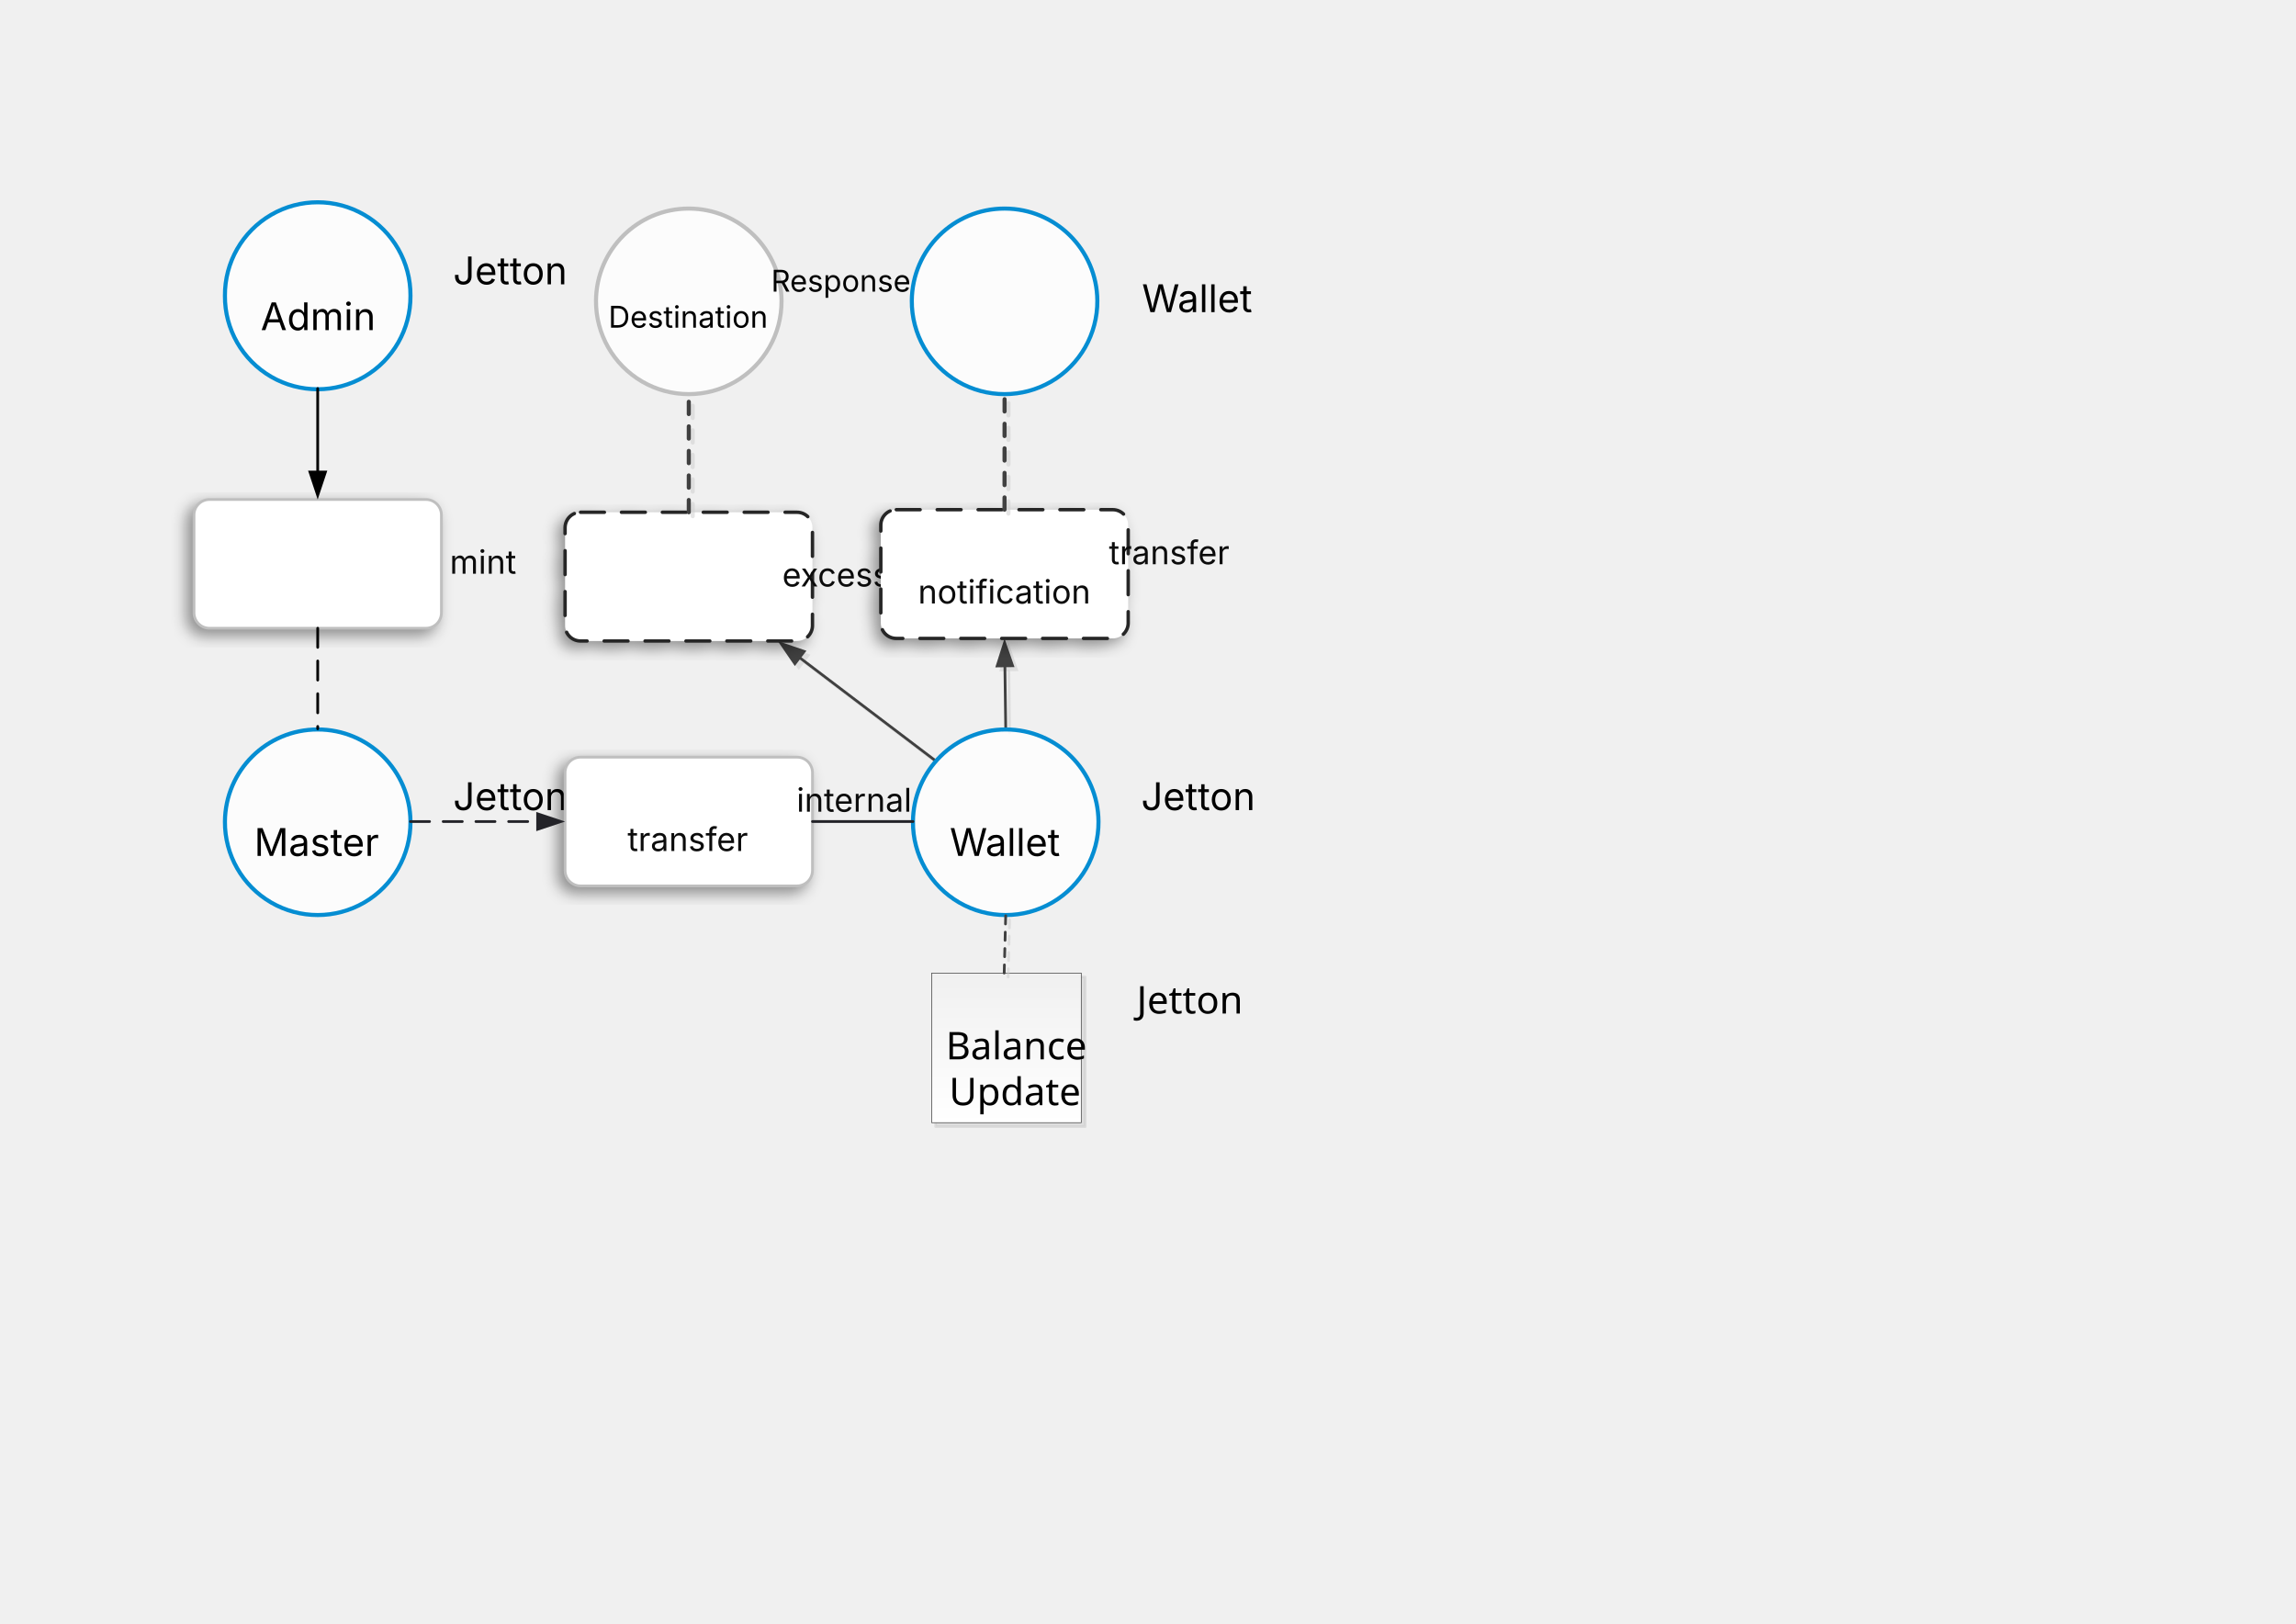
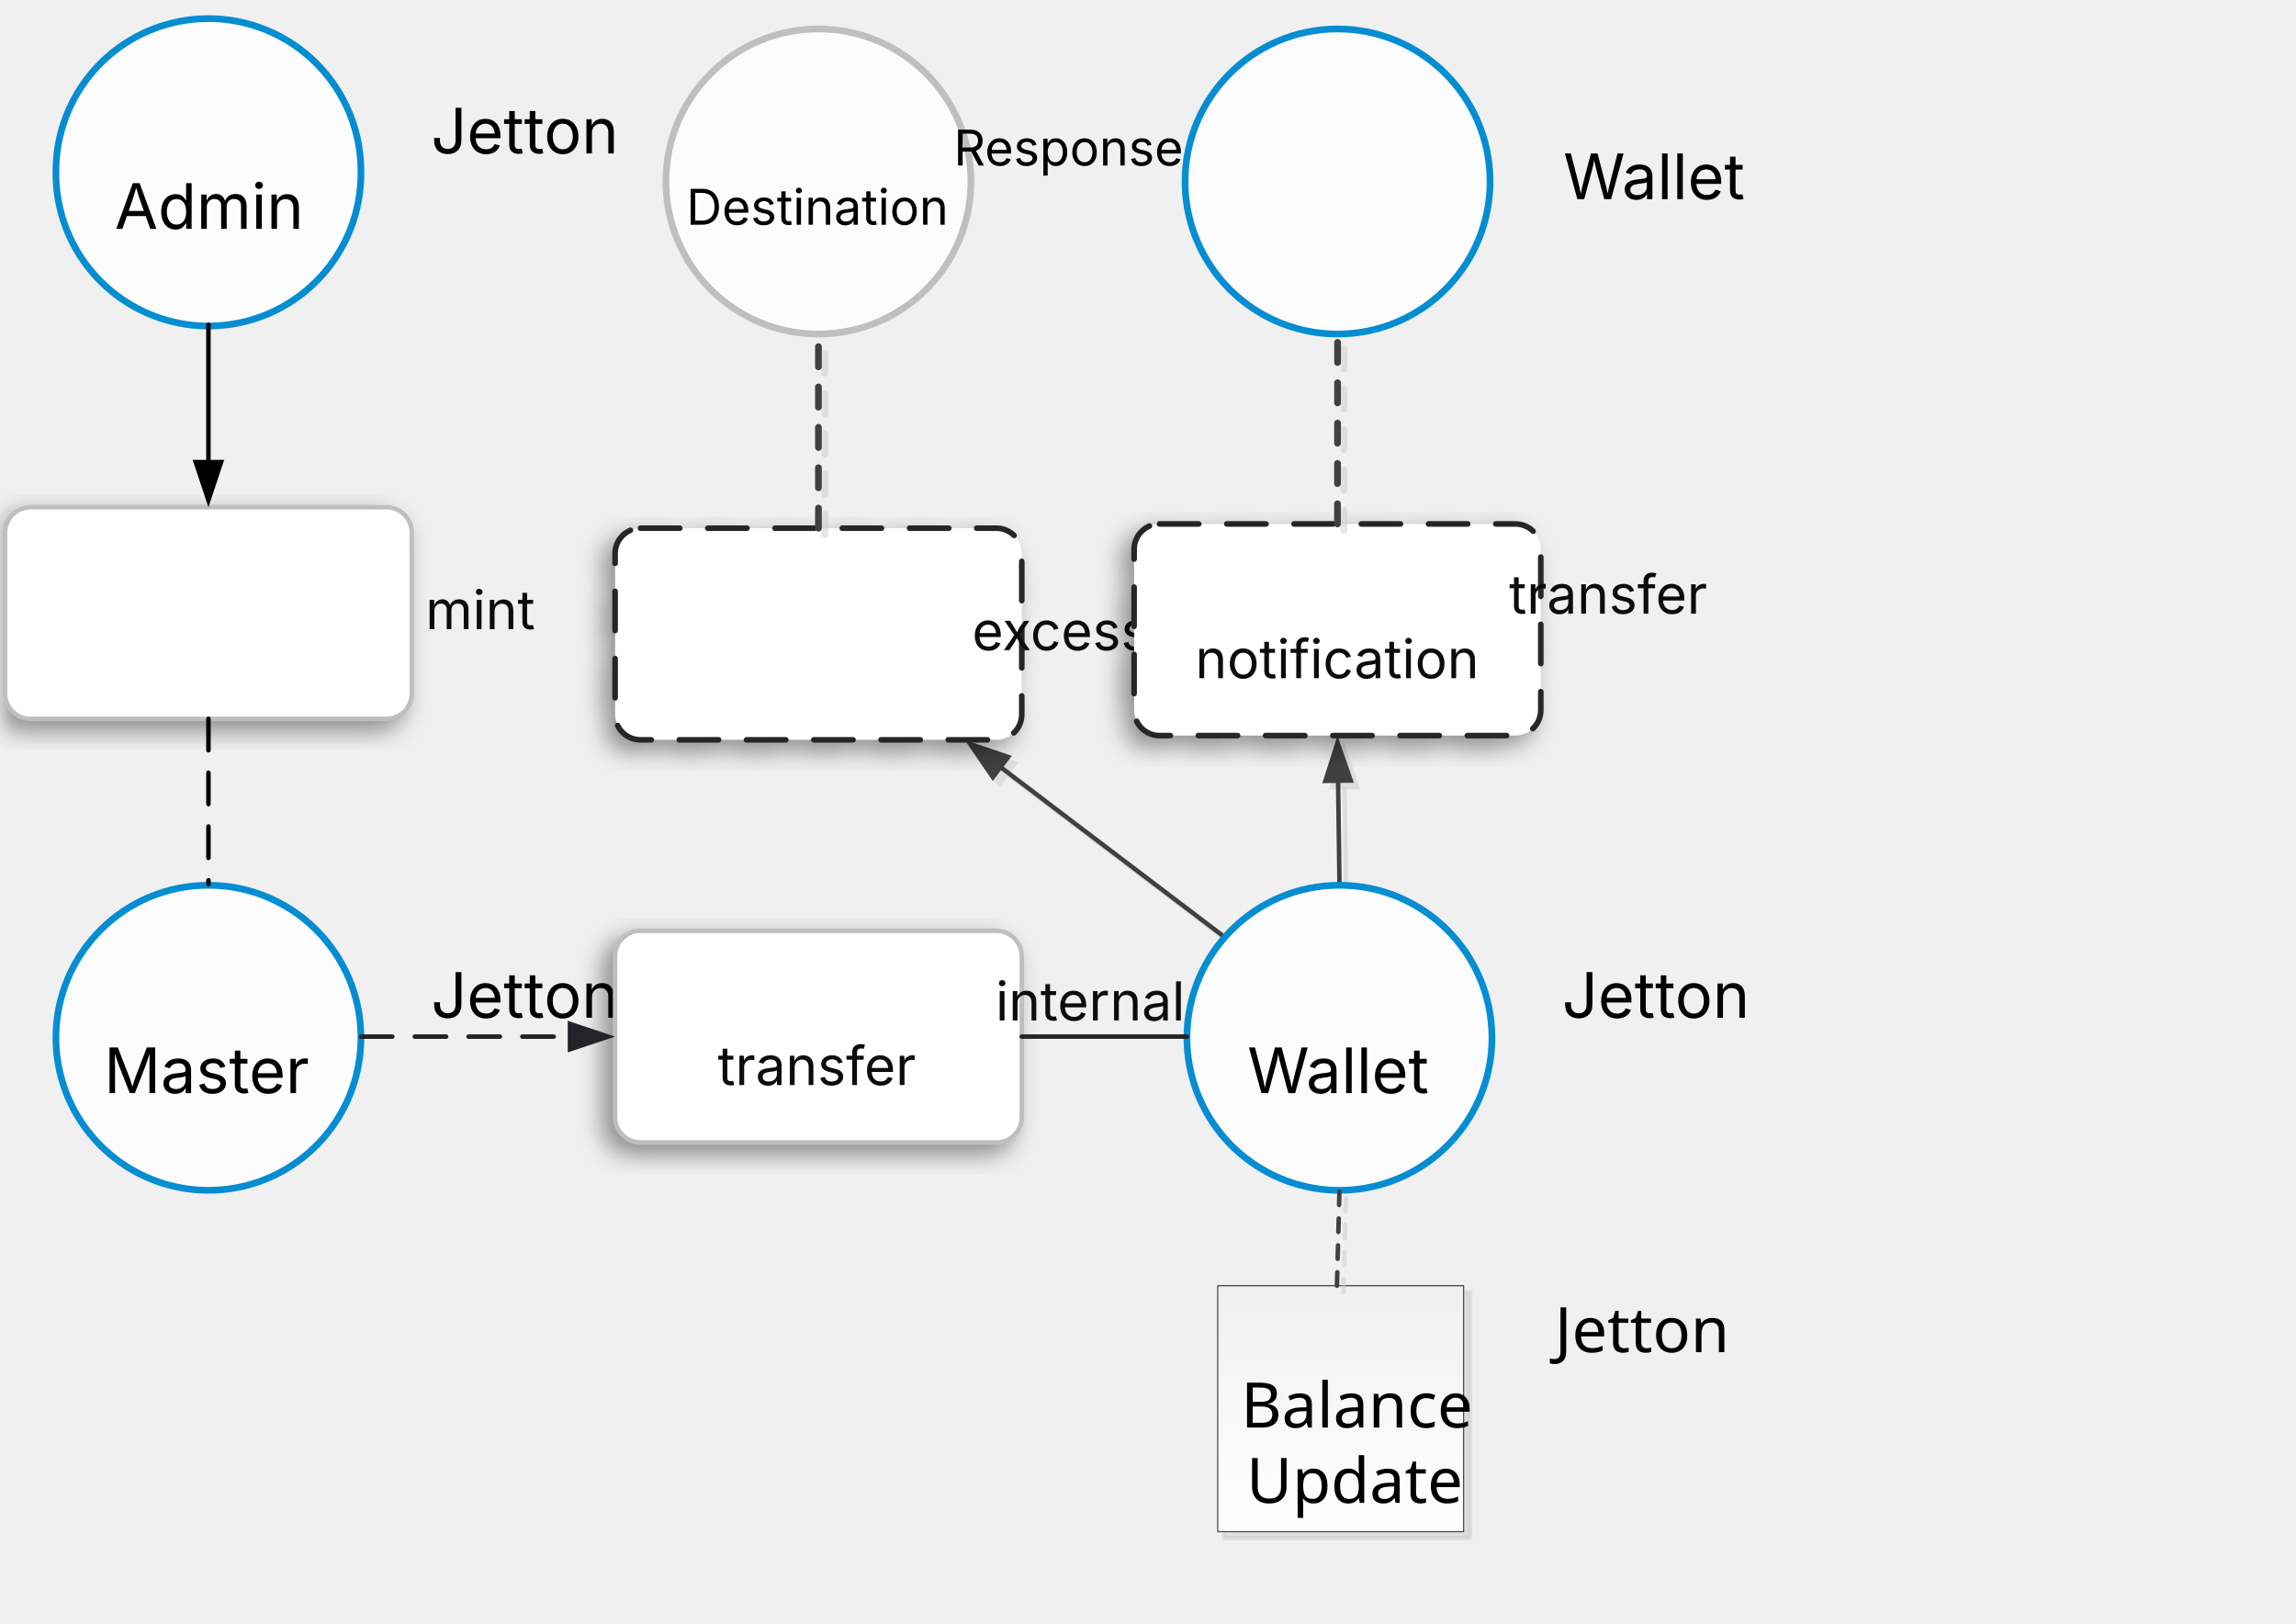
- <svg xmlns="http://www.w3.org/2000/svg" xmlns:ns1="http://schemas.microsoft.com/visio/2003/SVGExtensions/" xmlns:xlink="http://www.w3.org/1999/xlink" width="11.693in" height="8.268in" viewBox="0 0 841.89 595.276" xml:space="preserve" color-interpolation-filters="sRGB" class="st30">
+ <svg xmlns="http://www.w3.org/2000/svg" xmlns:ns1="http://schemas.microsoft.com/visio/2003/SVGExtensions/" xmlns:xlink="http://www.w3.org/1999/xlink" width="11.693in" height="8.268in" viewBox="70 70 512.139 362.119" xml:space="preserve" color-interpolation-filters="sRGB" class="st30">
  <ns1:documentProperties ns1:langID="1049" ns1:metric="true" ns1:viewMarkup="false">
    <ns1:userDefs>
      <ns1:ud ns1:nameU="msvNoAutoConnect" ns1:val="VT0(0):26" />
      <ns1:ud ns1:nameU="msvConvertTheme" />
      <ns1:ud ns1:nameU="visV14CFF" ns1:prompt="" ns1:val="VT0(1):26" />
      <ns1:ud ns1:nameU="visFlowchartType" ns1:prompt="" ns1:val="VT4(CrossFunctional)" />
    </ns1:userDefs>
  </ns1:documentProperties>
  <style type="text/css">
	
		.st1 {fill:none;stroke:none;stroke-linecap:round;stroke-linejoin:round;stroke-width:2.25}
		.st2 {visibility:visible}
		.st3 {marker-end:url(#mrkr13-13);stroke:#cdcdcd;stroke-linecap:round;stroke-linejoin:round;stroke-opacity:0.5;stroke-width:1}
		.st4 {fill:#cdcdcd;fill-opacity:0.5;stroke:#cdcdcd;stroke-opacity:0.5;stroke-width:0.284}
		.st5 {marker-end:url(#mrkr13-20);stroke:#404040;stroke-linecap:round;stroke-linejoin:round;stroke-width:1}
		.st6 {fill:#404040;fill-opacity:1;stroke:#404040;stroke-opacity:1;stroke-width:0.284}
		.st7 {fill:#ffffff;fill-opacity:0.77;stroke:#058dd2;stroke-linecap:butt;stroke-width:1.5}
		.st8 {fill:#000000;font-family:Inter;font-size:1.167em}
		.st9 {font-size:1em}
		.st10 {fill:#000000;fill-opacity:0.4;filter:url(#filter_2.6666667461395);stroke:#000000;stroke-linecap:round;stroke-linejoin:round;stroke-opacity:0.4}
		.st11 {fill:#ffffff;stroke:#bfbfbf;stroke-linecap:round;stroke-linejoin:round;stroke-width:1}
		.st12 {fill:#0c0c0c;font-family:Inter;font-size:1em}
		.st13 {stroke:#000000;stroke-dasharray:7,5;stroke-linecap:round;stroke-linejoin:round;stroke-width:1}
		.st14 {marker-end:url(#mrkr13-68);stroke:#232328;stroke-dasharray:7,5;stroke-linecap:round;stroke-linejoin:round;stroke-width:1}
		.st15 {fill:#232328;fill-opacity:1;stroke:#232328;stroke-opacity:1;stroke-width:0.284}
		.st16 {marker-end:url(#mrkr13-75);stroke:#000000;stroke-linecap:round;stroke-linejoin:round;stroke-width:1}
		.st17 {fill:#000000;fill-opacity:1;stroke:#000000;stroke-opacity:1;stroke-width:0.284}
		.st18 {stroke:#232328;stroke-linecap:round;stroke-linejoin:round;stroke-width:1}
		.st19 {fill:#000000;fill-opacity:0.4;filter:url(#filter_2.6666667461395);stroke:#000000;stroke-dasharray:8.75,6.25;stroke-linecap:round;stroke-linejoin:round;stroke-opacity:0.4}
		.st20 {fill:#ffffff;stroke:#262626;stroke-dasharray:8.75,6.25;stroke-linecap:round;stroke-linejoin:round;stroke-width:1.25}
		.st21 {stroke:#cdcdcd;stroke-dasharray:4.5,4.5;stroke-linecap:round;stroke-linejoin:round;stroke-opacity:0.5;stroke-width:1.5}
		.st22 {stroke:#404040;stroke-dasharray:4.5,4.5;stroke-linecap:round;stroke-linejoin:round;stroke-width:1.5}
		.st23 {fill:#cdcdcd;fill-opacity:0.5;stroke:#cdcdcd;stroke-linecap:round;stroke-linejoin:round;stroke-opacity:0.5}
		.st24 {fill:url(#grad0-17);stroke:#404040;stroke-linecap:round;stroke-linejoin:round;stroke-width:0.25}
		.st25 {fill:#000000;font-family:Calibri;font-size:1.167em}
		.st26 {stroke:#cdcdcd;stroke-dasharray:3,3;stroke-linecap:round;stroke-linejoin:round;stroke-opacity:0.5;stroke-width:1}
		.st27 {stroke:#404040;stroke-dasharray:3,3;stroke-linecap:round;stroke-linejoin:round;stroke-width:1}
		.st28 {fill:#ffffff;fill-opacity:0.77;stroke:#bfbfbf;stroke-linecap:butt;stroke-width:1.5}
		.st29 {fill:#000000;font-family:Inter;font-size:0.917em}
		.st30 {fill:none;fill-rule:evenodd;font-size:12px;overflow:visible;stroke-linecap:square;stroke-miterlimit:3}
	
	</style>
  <defs id="Patterns_And_Gradients">
    <linearGradient id="grad0-17" x1="0" y1="0" x2="1" y2="0" gradientTransform="rotate(90 0.5 0.5)">
      <stop offset="0" stop-color="#f0f0f0" stop-opacity="1" />
      <stop offset="1" stop-color="#ffffff" stop-opacity="1" />
    </linearGradient>
  </defs>
  <defs id="Markers">
    <g id="lend13">
      <path d="M 3 1 L 0 0 L 3 -1 L 3 1 " style="stroke:none" />
    </g>
    <marker id="mrkr13-13" class="st4" ns1:arrowType="13" ns1:arrowSize="2" ns1:setback="10.56" refX="-10.56" orient="auto" markerUnits="strokeWidth" overflow="visible">
      <use xlink:href="#lend13" transform="scale(-3.52,-3.52) " />
    </marker>
    <marker id="mrkr13-20" class="st6" ns1:arrowType="13" ns1:arrowSize="2" ns1:setback="10.56" refX="-10.56" orient="auto" markerUnits="strokeWidth" overflow="visible">
      <use xlink:href="#lend13" transform="scale(-3.52,-3.52) " />
    </marker>
    <marker id="mrkr13-68" class="st15" ns1:arrowType="13" ns1:arrowSize="2" ns1:setback="10.56" refX="-10.56" orient="auto" markerUnits="strokeWidth" overflow="visible">
      <use xlink:href="#lend13" transform="scale(-3.52,-3.52) " />
    </marker>
    <marker id="mrkr13-75" class="st17" ns1:arrowType="13" ns1:arrowSize="2" ns1:setback="10.56" refX="-10.56" orient="auto" markerUnits="strokeWidth" overflow="visible">
      <use xlink:href="#lend13" transform="scale(-3.52,-3.52) " />
    </marker>
  </defs>
  <defs id="Filters">
    <filter id="filter_2.6666667461395">
      <feGaussianBlur stdDeviation="2.667" />
    </filter>
  </defs>
  <g ns1:mID="0" ns1:index="1" ns1:groupContext="foregroundPage">
    <ns1:userDefs>
      <ns1:ud ns1:nameU="msvThemeColors" ns1:val="VT0(36):26" />
      <ns1:ud ns1:nameU="msvThemeEffects" ns1:val="VT0(16):26" />
      <ns1:ud ns1:nameU="msvThemeOrder" ns1:val="VT0(0):26" />
      <ns1:ud ns1:nameU="visNavType" ns1:val="VT0(1):26" />
    </ns1:userDefs>
    <ns1:pageProperties ns1:drawingScale="0.0393701" ns1:pageScale="0.0393701" ns1:drawingUnits="24" ns1:shadowOffsetX="8.50394" ns1:shadowOffsetY="-8.50394" />
    <ns1:layer ns1:name="Соединительная линия" ns1:index="0" />
    <ns1:layer ns1:name="Блок-схема" ns1:index="1" />
    <ns1:layer ns1:name="Контейнер" ns1:index="2" />
    <ns1:layer ns1:name="Connector" ns1:index="3" />
    <ns1:layer ns1:name="Flowchart" ns1:index="4" />
    <g id="group21-1" transform="translate(39.4123,-152.362)" ns1:mID="21" ns1:groupContext="group" ns1:layerMember="2">
      <ns1:userDefs>
        <ns1:ud ns1:nameU="msvShapeCategories" ns1:prompt="" ns1:val="VT4(ContainerStyleDefaults)" />
        <ns1:ud ns1:nameU="msvStructureType" ns1:prompt="" ns1:val="VT4(Container)" />
        <ns1:ud ns1:nameU="msvSDContainerMargin" ns1:prompt="" ns1:val="VT0(0.11811023622047):24" />
        <ns1:ud ns1:nameU="msvSDContainerResize" ns1:prompt="" ns1:val="VT0(1):26" />
        <ns1:ud ns1:nameU="msvSDContainerLocked" ns1:prompt="" ns1:val="VT0(0):5" />
        <ns1:ud ns1:nameU="msvSDContainerNoHighlight" ns1:prompt="" ns1:val="VT0(0):5" />
        <ns1:ud ns1:nameU="msvSDContainerNoRibbon" ns1:prompt="" ns1:val="VT0(0):5" />
        <ns1:ud ns1:nameU="msvSDContainerStyle" ns1:prompt="" ns1:val="VT0(1):26" />
        <ns1:ud ns1:nameU="msvSDContainerStyleCount" ns1:prompt="" ns1:val="VT0(14):26" />
        <ns1:ud ns1:nameU="msvSDContainerRequiredCategories" ns1:prompt="" ns1:val="VT0(0):26" />
        <ns1:ud ns1:nameU="msvSDContainerExcludedCategories" ns1:prompt="" ns1:val="VT4(DoNotContain)" />
        <ns1:ud ns1:nameU="msvSDHeadingStyle" ns1:prompt="" ns1:val="VT0(1):26" />
        <ns1:ud ns1:nameU="msvSDHeadingStyleCount" ns1:prompt="" ns1:val="VT0(4):26" />
        <ns1:ud ns1:nameU="HeadingSide" ns1:prompt="" ns1:val="VT0(0):26" />
        <ns1:ud ns1:nameU="HeadingSpan" ns1:prompt="" ns1:val="VT0(0):26" />
        <ns1:ud ns1:nameU="HeadingAlign" ns1:prompt="" ns1:val="VT0(0):26" />
        <ns1:ud ns1:nameU="RTL" ns1:prompt="" ns1:val="VT0(0):5" />
        <ns1:ud ns1:nameU="FnForceContrast" ns1:prompt="" ns1:val="VT5(#ffffff)" />
        <ns1:ud ns1:nameU="BaseColor" ns1:prompt="" ns1:val="VT0(1):26" />
        <ns1:ud ns1:nameU="HColor1" ns1:prompt="" ns1:val="VT5(#ffffff)" />
        <ns1:ud ns1:nameU="HColor2" ns1:prompt="" ns1:val="VT5(#fefefe)" />
        <ns1:ud ns1:nameU="HColor3" ns1:prompt="" ns1:val="VT5(#e9e9e9)" />
        <ns1:ud ns1:nameU="HColor4" ns1:prompt="" ns1:val="VT5(#efefef)" />
        <ns1:ud ns1:nameU="BColor1" ns1:prompt="" ns1:val="VT5(#ffffff)" />
        <ns1:ud ns1:nameU="BColor2" ns1:prompt="" ns1:val="VT5(#ffffff)" />
        <ns1:ud ns1:nameU="LineColor" ns1:prompt="" ns1:val="VT5(#d5d5d5)" />
        <ns1:ud ns1:nameU="visVersion" ns1:prompt="" ns1:val="VT0(15):26" />
        <ns1:ud ns1:nameU="Embellishment" ns1:prompt="" ns1:val="VT0(2):26" />
        <ns1:ud ns1:nameU="visMasterStencil" ns1:prompt="" ns1:val="VT4(SDCONT_M.vssx)" />
        <ns1:ud ns1:nameU="BaseColor" ns1:prompt="" ns1:val="VT0(1):26" />
        <ns1:ud ns1:nameU="msvThemeColors" ns1:val="VT0(36):26" />
        <ns1:ud ns1:nameU="msvThemeEffects" ns1:val="VT0(16):26" />
        <ns1:ud ns1:nameU="visNavOrder" ns1:prompt="" ns1:val="VT0(1000):26" />
      </ns1:userDefs>
      <g id="group22-2" ns1:mID="22" ns1:groupContext="group" ns1:layerMember="2">
        <ns1:userDefs>
          <ns1:ud ns1:nameU="msvStructureType" ns1:prompt="" ns1:val="VT0(0):26" />
          <ns1:ud ns1:nameU="CStyle" ns1:prompt="" ns1:val="VT0(1):26" />
          <ns1:ud ns1:nameU="HSide" ns1:prompt="" ns1:val="VT0(0):26" />
          <ns1:ud ns1:nameU="HSpan" ns1:prompt="" ns1:val="VT0(0):26" />
          <ns1:ud ns1:nameU="HAlign" ns1:prompt="" ns1:val="VT0(0):26" />
          <ns1:ud ns1:nameU="HorzAlign" ns1:prompt="" ns1:val="VT0(0):26" />
          <ns1:ud ns1:nameU="SquareCorners" ns1:prompt="" ns1:val="VT0(0):26" />
          <ns1:ud ns1:nameU="Corner6" ns1:prompt="" ns1:val="VT0(0.19685039370079):24" />
          <ns1:ud ns1:nameU="FillForegndIn" ns1:prompt="" ns1:val="VT0(1):26" />
          <ns1:ud ns1:nameU="FillBkgndIn" ns1:prompt="" ns1:val="VT0(0):26" />
          <ns1:ud ns1:nameU="FillPatternIn" ns1:prompt="" ns1:val="VT0(1):26" />
          <ns1:ud ns1:nameU="BaseColor" ns1:prompt="" ns1:val="VT0(1):26" />
          <ns1:ud ns1:nameU="BackFillColor" ns1:prompt="" ns1:val="VT5(#96afcf)" />
          <ns1:ud ns1:nameU="BackLineColor" ns1:prompt="" ns1:val="VT5(#1f477d)" />
          <ns1:ud ns1:nameU="DarkerColor" ns1:prompt="" ns1:val="VT5(#1f477d)" />
          <ns1:ud ns1:nameU="CStyle" ns1:prompt="" ns1:val="VT0(1):26" />
          <ns1:ud ns1:nameU="HSide" ns1:prompt="" ns1:val="VT0(0):26" />
          <ns1:ud ns1:nameU="HSpan" ns1:prompt="" ns1:val="VT0(0):26" />
          <ns1:ud ns1:nameU="HAlign" ns1:prompt="" ns1:val="VT0(0):26" />
          <ns1:ud ns1:nameU="HorzAlign" ns1:prompt="" ns1:val="VT0(0):26" />
          <ns1:ud ns1:nameU="FillForegndIn" ns1:prompt="" ns1:val="VT0(1):26" />
          <ns1:ud ns1:nameU="FillBkgndIn" ns1:prompt="" ns1:val="VT0(0):26" />
          <ns1:ud ns1:nameU="FillPatternIn" ns1:prompt="" ns1:val="VT0(1):26" />
          <ns1:ud ns1:nameU="msvThemeColors" ns1:val="VT0(36):26" />
          <ns1:ud ns1:nameU="msvThemeEffects" ns1:val="VT0(16):26" />
        </ns1:userDefs>
        <g id="shape23-3" ns1:mID="23" ns1:groupContext="shape" ns1:layerMember="2" transform="translate(2.83465,2.83465)">
          <ns1:userDefs>
            <ns1:ud ns1:nameU="msvStructureType" ns1:prompt="" ns1:val="VT0(0):26" />
            <ns1:ud ns1:nameU="msvThemeColors" ns1:prompt="" ns1:val="VT0(0):26" />
            <ns1:ud ns1:nameU="msvThemeEffects" ns1:prompt="" ns1:val="VT0(0):26" />
            <ns1:ud ns1:nameU="CStyle" ns1:prompt="" ns1:val="VT0(1):26" />
            <ns1:ud ns1:nameU="HSide" ns1:prompt="" ns1:val="VT0(0):26" />
            <ns1:ud ns1:nameU="HSpan" ns1:prompt="" ns1:val="VT0(0):26" />
            <ns1:ud ns1:nameU="HAlign" ns1:prompt="" ns1:val="VT0(0):26" />
            <ns1:ud ns1:nameU="HorzAlign" ns1:prompt="" ns1:val="VT0(0):26" />
            <ns1:ud ns1:nameU="SquareCorners" ns1:prompt="" ns1:val="VT0(0):26" />
            <ns1:ud ns1:nameU="OffsetX10" ns1:prompt="" ns1:val="VT0(0.039370078740157):24" />
            <ns1:ud ns1:nameU="OffsetY10" ns1:prompt="" ns1:val="VT0(-0.039370078740157):24" />
            <ns1:ud ns1:nameU="BackFillColor" ns1:prompt="" ns1:val="VT5(#96afcf)" />
            <ns1:ud ns1:nameU="BackLineColor" ns1:prompt="" ns1:val="VT5(#1f477d)" />
            <ns1:ud ns1:nameU="DarkerColor" ns1:prompt="" ns1:val="VT5(#1f477d)" />
          </ns1:userDefs>
        </g>
        <g id="shape22-5" ns1:mID="22" ns1:groupContext="groupContent" ns1:layerMember="2">
          <path d="M0 595.28 L218.54 595.28 L437.08 595.28 L437.08 191.34 L218.54 191.34 L0 191.34 L0 595.28 Z" class="st1" />
        </g>
      </g>
    </g>
    <g id="shape92-7" ns1:mID="92" ns1:groupContext="shape" transform="translate(-226.445,275.208) rotate(-90.7741)">
      <ns1:userDefs>
        <ns1:ud ns1:nameU="visNavOrder" ns1:val="VT0(15000):26" />
        <ns1:ud ns1:nameU="msvThemeColors" ns1:val="VT0(36):26" />
        <ns1:ud ns1:nameU="msvThemeEffects" ns1:val="VT0(16):26" />
      </ns1:userDefs>
      <g id="shadow92-8" ns1:groupContext="shadow" ns1:shadowOffsetX="1.44" ns1:shadowOffsetY="-1.44" ns1:shadowType="1" transform="matrix(1,0,0,1,-1.45932,1.42041)" class="st2">
        <path d="M0 595.28 L22.56 595.28" class="st3" />
      </g>
      <path d="M0 595.28 L22.56 595.28" class="st5" />
    </g>
    <g id="shape90-21" ns1:mID="90" ns1:groupContext="shape" transform="translate(-17.0789,752.898) rotate(-142.814)">
      <ns1:userDefs>
        <ns1:ud ns1:nameU="visNavOrder" ns1:val="VT0(14000):26" />
        <ns1:ud ns1:nameU="msvThemeColors" ns1:val="VT0(36):26" />
        <ns1:ud ns1:nameU="msvThemeEffects" ns1:val="VT0(16):26" />
      </ns1:userDefs>
      <g id="shadow90-22" ns1:groupContext="shadow" ns1:shadowOffsetX="1.44" ns1:shadowOffsetY="-1.44" ns1:shadowType="1" transform="matrix(1,0,0,1,-2.01756,-0.276876)" class="st2">
        <path d="M0 595.28 L61.68 595.28" class="st3" />
      </g>
      <path d="M0 595.28 L61.68 595.28" class="st5" />
    </g>
    <g id="shape11-32" ns1:mID="11" ns1:groupContext="shape" ns1:layerMember="0" transform="translate(395.706,-287.008)">
      <ns1:userDefs>
        <ns1:ud ns1:nameU="msvThemeColors" ns1:val="VT0(36):26" />
        <ns1:ud ns1:nameU="msvThemeEffects" ns1:val="VT0(16):26" />
        <ns1:ud ns1:nameU="visNavOrder" ns1:prompt="" ns1:val="VT0(6000):26" />
      </ns1:userDefs>
    </g>
    <g id="shape73-33" ns1:mID="73" ns1:groupContext="shape" ns1:layerMember="0;1" transform="translate(82.4773,-452.835)">
      <ns1:userDefs>
        <ns1:ud ns1:nameU="visVersion" ns1:prompt="" ns1:val="VT0(14):26" />
        <ns1:ud ns1:nameU="visNavOrder" ns1:val="VT0(1000):26" />
        <ns1:ud ns1:nameU="msvThemeColors" ns1:val="VT0(36):26" />
        <ns1:ud ns1:nameU="msvThemeEffects" ns1:val="VT0(16):26" />
      </ns1:userDefs>
      <ns1:textBlock ns1:margins="rect(2,2,2,2)" ns1:tabSpace="42.5197" />
      <ns1:textRect cx="34.016" cy="561.26" width="68.04" height="68.031" />
      <path d="M0 561.26 A34.016 34.016 0 1 1 68.03 561.26 A34.016 34.016 0 1 1 0 561.26 Z" class="st7" />
      <text x="12.78" y="557.06" class="st8" ns1:langID="1033">
        <ns1:paragraph ns1:horizAlign="1" />
        <ns1:tabList />Jetton<ns1:newlineChar />
        <tspan x="13.1" dy="1.2em" class="st9">Admin</tspan>
      </text>
    </g>
    <g id="shape2-37" ns1:mID="2" ns1:groupContext="shape" ns1:layerMember="1" transform="translate(71.1387,-364.961)">
      <ns1:custProps>
        <ns1:cp ns1:nameU="Cost" ns1:lbl="Стоимость" ns1:prompt="" ns1:type="7" ns1:format="@" ns1:sortKey="" ns1:invis="false" ns1:ask="false" ns1:langID="1049" ns1:cal="0" />
        <ns1:cp ns1:nameU="ProcessNumber" ns1:lbl="Номер процесса" ns1:prompt="" ns1:type="2" ns1:format="" ns1:sortKey="" ns1:invis="false" ns1:ask="false" ns1:langID="1049" ns1:cal="0" />
        <ns1:cp ns1:nameU="Owner" ns1:lbl="Владелец" ns1:prompt="" ns1:type="0" ns1:format="" ns1:sortKey="" ns1:invis="false" ns1:ask="false" ns1:langID="1049" ns1:cal="0" />
        <ns1:cp ns1:nameU="Function" ns1:lbl="Функция" ns1:prompt="" ns1:type="0" ns1:format="" ns1:sortKey="" ns1:invis="false" ns1:ask="false" ns1:langID="1049" ns1:cal="0" ns1:val="VT4()" />
        <ns1:cp ns1:nameU="StartDate" ns1:lbl="Дата начала" ns1:prompt="" ns1:type="5" ns1:format="" ns1:sortKey="" ns1:invis="false" ns1:ask="false" ns1:langID="1049" ns1:cal="0" />
        <ns1:cp ns1:nameU="EndDate" ns1:lbl="Дата окончания" ns1:prompt="" ns1:type="5" ns1:format="" ns1:sortKey="" ns1:invis="false" ns1:ask="false" ns1:langID="1049" ns1:cal="0" />
        <ns1:cp ns1:nameU="Status" ns1:lbl="Состояние" ns1:prompt="" ns1:type="4" ns1:format=";Не начато;Выполняется;Завершено;Отложено;Ожидается ввод" ns1:sortKey="" ns1:invis="false" ns1:ask="false" ns1:langID="1049" ns1:cal="0" ns1:val="VT4()" />
      </ns1:custProps>
      <ns1:userDefs>
        <ns1:ud ns1:nameU="visVersion" ns1:prompt="" ns1:val="VT0(14):26" />
        <ns1:ud ns1:nameU="DefaultWidth" ns1:prompt="" ns1:val="VT0(0.98425196850394):24" />
        <ns1:ud ns1:nameU="DefaultHeight" ns1:prompt="" ns1:val="VT0(0.59055118110236):24" />
        <ns1:ud ns1:nameU="ResizeTxtHeight" ns1:prompt="" ns1:val="VT0(0.59055118110236):24" />
        <ns1:ud ns1:nameU="msvThemeColors" ns1:val="VT0(36):26" />
        <ns1:ud ns1:nameU="msvThemeEffects" ns1:val="VT0(16):26" />
        <ns1:ud ns1:nameU="visNavOrder" ns1:prompt="" ns1:val="VT0(2000):26" />
      </ns1:userDefs>
      <ns1:textBlock ns1:margins="rect(2,2,2,2)" ns1:tabSpace="42.5197" />
      <ns1:textRect cx="45.354" cy="571.677" width="90.71" height="47.197" />
      <g id="shadow2-38" ns1:groupContext="shadow" ns1:shadowOffsetX="-2.12132" ns1:shadowOffsetY="-2.12132" ns1:shadowType="1" transform="matrix(1,0,0,1,-2.12132,2.12132)" class="st2">
        <rect x="0" y="548.079" width="90.709" height="47.197" rx="5.669" ry="5.669" class="st10" />
      </g>
      <rect x="0" y="548.079" width="90.709" height="47.197" rx="5.669" ry="5.669" class="st11" />
      <text x="33.02" y="575.28" class="st12" ns1:langID="1033">
        <ns1:paragraph ns1:horizAlign="1" />
        <ns1:tabList />mint</text>
    </g>
    <g id="shape3-43" ns1:mID="3" ns1:groupContext="shape" ns1:layerMember="0;1" transform="translate(82.4773,-260.079)">
      <ns1:userDefs>
        <ns1:ud ns1:nameU="visVersion" ns1:prompt="" ns1:val="VT0(14):26" />
        <ns1:ud ns1:nameU="msvThemeColors" ns1:val="VT0(36):26" />
        <ns1:ud ns1:nameU="msvThemeEffects" ns1:val="VT0(16):26" />
        <ns1:ud ns1:nameU="visNavOrder" ns1:prompt="" ns1:val="VT0(3000):26" />
      </ns1:userDefs>
      <ns1:textBlock ns1:margins="rect(2,2,2,2)" ns1:tabSpace="42.5197" />
      <ns1:textRect cx="34.016" cy="561.26" width="68.04" height="68.031" />
      <path d="M0 561.26 A34.016 34.016 0 0 1 68.03 561.26 A34.016 34.016 0 1 1 0 561.26 Z" class="st7" />
      <text x="12.78" y="557.06" class="st8" ns1:langID="1033">
        <ns1:paragraph ns1:horizAlign="1" />
        <ns1:tabList />Jetton<ns1:newlineChar />
        <tspan x="10.72" dy="1.2em" class="st9">Master</tspan>
      </text>
    </g>
    <g id="shape4-47" ns1:mID="4" ns1:groupContext="shape" ns1:layerMember="1" transform="translate(207.202,-270.496)">
      <ns1:custProps>
        <ns1:cp ns1:nameU="Cost" ns1:lbl="Стоимость" ns1:prompt="" ns1:type="7" ns1:format="@" ns1:sortKey="" ns1:invis="false" ns1:ask="false" ns1:langID="1049" ns1:cal="0" />
        <ns1:cp ns1:nameU="ProcessNumber" ns1:lbl="Номер процесса" ns1:prompt="" ns1:type="2" ns1:format="" ns1:sortKey="" ns1:invis="false" ns1:ask="false" ns1:langID="1049" ns1:cal="0" />
        <ns1:cp ns1:nameU="Owner" ns1:lbl="Владелец" ns1:prompt="" ns1:type="0" ns1:format="" ns1:sortKey="" ns1:invis="false" ns1:ask="false" ns1:langID="1049" ns1:cal="0" />
        <ns1:cp ns1:nameU="Function" ns1:lbl="Функция" ns1:prompt="" ns1:type="0" ns1:format="" ns1:sortKey="" ns1:invis="false" ns1:ask="false" ns1:langID="1049" ns1:cal="0" ns1:val="VT4()" />
        <ns1:cp ns1:nameU="StartDate" ns1:lbl="Дата начала" ns1:prompt="" ns1:type="5" ns1:format="" ns1:sortKey="" ns1:invis="false" ns1:ask="false" ns1:langID="1049" ns1:cal="0" />
        <ns1:cp ns1:nameU="EndDate" ns1:lbl="Дата окончания" ns1:prompt="" ns1:type="5" ns1:format="" ns1:sortKey="" ns1:invis="false" ns1:ask="false" ns1:langID="1049" ns1:cal="0" />
        <ns1:cp ns1:nameU="Status" ns1:lbl="Состояние" ns1:prompt="" ns1:type="4" ns1:format=";Не начато;Выполняется;Завершено;Отложено;Ожидается ввод" ns1:sortKey="" ns1:invis="false" ns1:ask="false" ns1:langID="1049" ns1:cal="0" ns1:val="VT4()" />
      </ns1:custProps>
      <ns1:userDefs>
        <ns1:ud ns1:nameU="visVersion" ns1:prompt="" ns1:val="VT0(14):26" />
        <ns1:ud ns1:nameU="DefaultWidth" ns1:prompt="" ns1:val="VT0(0.98425196850394):24" />
        <ns1:ud ns1:nameU="DefaultHeight" ns1:prompt="" ns1:val="VT0(0.59055118110236):24" />
        <ns1:ud ns1:nameU="ResizeTxtHeight" ns1:prompt="" ns1:val="VT0(0.59055118110236):24" />
        <ns1:ud ns1:nameU="msvThemeColors" ns1:val="VT0(36):26" />
        <ns1:ud ns1:nameU="msvThemeEffects" ns1:val="VT0(16):26" />
        <ns1:ud ns1:nameU="visNavOrder" ns1:prompt="" ns1:val="VT0(4000):26" />
      </ns1:userDefs>
      <ns1:textBlock ns1:margins="rect(2,2,2,2)" ns1:tabSpace="42.5197" />
      <ns1:textRect cx="45.354" cy="571.677" width="90.71" height="47.197" />
      <g id="shadow4-48" ns1:groupContext="shadow" ns1:shadowOffsetX="-2.12132" ns1:shadowOffsetY="-2.12132" ns1:shadowType="1" transform="matrix(1,0,0,1,-2.12132,2.12132)" class="st2">
        <rect x="0" y="548.079" width="90.709" height="47.197" rx="5.669" ry="5.669" class="st10" />
      </g>
      <rect x="0" y="548.079" width="90.709" height="47.197" rx="5.669" ry="5.669" class="st11" />
      <text x="24.12" y="568.08" class="st12" ns1:langID="1033">
        <ns1:paragraph ns1:horizAlign="1" />
        <ns1:tabList />internal<ns1:newlineChar />
        <tspan x="22.88" dy="1.2em" class="st9">transfer</tspan>
      </text>
    </g>
    <g id="shape5-54" ns1:mID="5" ns1:groupContext="shape" ns1:layerMember="0;1" transform="translate(334.761,-260.079)">
      <ns1:userDefs>
        <ns1:ud ns1:nameU="visVersion" ns1:prompt="" ns1:val="VT0(14):26" />
        <ns1:ud ns1:nameU="msvThemeColors" ns1:val="VT0(36):26" />
        <ns1:ud ns1:nameU="msvThemeEffects" ns1:val="VT0(16):26" />
        <ns1:ud ns1:nameU="visNavOrder" ns1:prompt="" ns1:val="VT0(5000):26" />
      </ns1:userDefs>
      <ns1:textBlock ns1:margins="rect(2,2,2,2)" ns1:tabSpace="42.5197" />
      <ns1:textRect cx="34.016" cy="561.26" width="68.04" height="68.031" />
      <path d="M0 561.26 A34.016 34.016 0 0 1 68.03 561.26 A34.016 34.016 0 1 1 0 561.26 Z" class="st7" />
      <text x="12.78" y="557.06" class="st8" ns1:langID="1033">
        <ns1:paragraph ns1:horizAlign="1" />
        <ns1:tabList />Jetton<ns1:newlineChar />
        <tspan x="13.48" dy="1.2em" class="st9">Wallet</tspan>
      </text>
    </g>
    <g id="shape55-58" ns1:mID="55" ns1:groupContext="shape" ns1:layerMember="0" transform="translate(109.406,-364.961)">
      <ns1:userDefs>
        <ns1:ud ns1:nameU="visNavOrder" ns1:val="VT0(2000):26" />
        <ns1:ud ns1:nameU="msvThemeColors" ns1:val="VT0(36):26" />
        <ns1:ud ns1:nameU="msvThemeEffects" ns1:val="VT0(16):26" />
      </ns1:userDefs>
      <path d="M7.09 595.28 L7.09 632.13" class="st13" />
    </g>
    <g id="shape56-62" ns1:mID="56" ns1:groupContext="shape" ns1:layerMember="0" transform="translate(150.509,-287.008)">
      <ns1:userDefs>
        <ns1:ud ns1:nameU="visNavOrder" ns1:val="VT0(3000):26" />
        <ns1:ud ns1:nameU="msvThemeColors" ns1:val="VT0(36):26" />
        <ns1:ud ns1:nameU="msvThemeEffects" ns1:val="VT0(16):26" />
      </ns1:userDefs>
      <path d="M0 588.19 L46.13 588.19" class="st14" />
    </g>
    <g id="shape82-69" ns1:mID="82" ns1:groupContext="shape" ns1:layerMember="0" transform="translate(123.58,-452.835)">
      <ns1:userDefs>
        <ns1:ud ns1:nameU="visNavOrder" ns1:val="VT0(9000):26" />
        <ns1:ud ns1:nameU="msvThemeColors" ns1:val="VT0(36):26" />
        <ns1:ud ns1:nameU="msvThemeEffects" ns1:val="VT0(16):26" />
      </ns1:userDefs>
      <path d="M-7.09 595.28 L-7.09 625.39" class="st16" />
    </g>
    <g id="shape86-76" ns1:mID="86" ns1:groupContext="shape" ns1:layerMember="0" transform="translate(297.91,-301.181)">
      <ns1:userDefs>
        <ns1:ud ns1:nameU="visNavOrder" ns1:val="VT0(10000):26" />
        <ns1:ud ns1:nameU="msvThemeColors" ns1:val="VT0(36):26" />
        <ns1:ud ns1:nameU="msvThemeEffects" ns1:val="VT0(16):26" />
      </ns1:userDefs>
      <path d="M0 602.36 L36.85 602.36" class="st18" />
    </g>
    <g id="shape87-80" ns1:mID="87" ns1:groupContext="shape" ns1:layerMember="1" transform="translate(207.202,-360.284)">
      <ns1:custProps>
        <ns1:cp ns1:nameU="Cost" ns1:lbl="Стоимость" ns1:prompt="" ns1:type="7" ns1:format="@" ns1:sortKey="" ns1:invis="false" ns1:ask="false" ns1:langID="1049" ns1:cal="0" />
        <ns1:cp ns1:nameU="ProcessNumber" ns1:lbl="Номер процесса" ns1:prompt="" ns1:type="2" ns1:format="" ns1:sortKey="" ns1:invis="false" ns1:ask="false" ns1:langID="1049" ns1:cal="0" />
        <ns1:cp ns1:nameU="Owner" ns1:lbl="Владелец" ns1:prompt="" ns1:type="0" ns1:format="" ns1:sortKey="" ns1:invis="false" ns1:ask="false" ns1:langID="1049" ns1:cal="0" />
        <ns1:cp ns1:nameU="Function" ns1:lbl="Функция" ns1:prompt="" ns1:type="0" ns1:format="" ns1:sortKey="" ns1:invis="false" ns1:ask="false" ns1:langID="1049" ns1:cal="0" ns1:val="VT4()" />
        <ns1:cp ns1:nameU="StartDate" ns1:lbl="Дата начала" ns1:prompt="" ns1:type="5" ns1:format="" ns1:sortKey="" ns1:invis="false" ns1:ask="false" ns1:langID="1049" ns1:cal="0" />
        <ns1:cp ns1:nameU="EndDate" ns1:lbl="Дата окончания" ns1:prompt="" ns1:type="5" ns1:format="" ns1:sortKey="" ns1:invis="false" ns1:ask="false" ns1:langID="1049" ns1:cal="0" />
        <ns1:cp ns1:nameU="Status" ns1:lbl="Состояние" ns1:prompt="" ns1:type="4" ns1:format=";Не начато;Выполняется;Завершено;Отложено;Ожидается ввод" ns1:sortKey="" ns1:invis="false" ns1:ask="false" ns1:langID="1049" ns1:cal="0" ns1:val="VT4()" />
      </ns1:custProps>
      <ns1:userDefs>
        <ns1:ud ns1:nameU="visVersion" ns1:prompt="" ns1:val="VT0(14):26" />
        <ns1:ud ns1:nameU="DefaultWidth" ns1:prompt="" ns1:val="VT0(0.98425196850394):24" />
        <ns1:ud ns1:nameU="DefaultHeight" ns1:prompt="" ns1:val="VT0(0.59055118110236):24" />
        <ns1:ud ns1:nameU="ResizeTxtHeight" ns1:prompt="" ns1:val="VT0(0.59055118110236):24" />
        <ns1:ud ns1:nameU="msvThemeColors" ns1:val="VT0(36):26" />
        <ns1:ud ns1:nameU="msvThemeEffects" ns1:val="VT0(16):26" />
        <ns1:ud ns1:nameU="visNavOrder" ns1:prompt="" ns1:val="VT0(11000):26" />
      </ns1:userDefs>
      <ns1:textBlock ns1:margins="rect(2,2,2,2)" ns1:tabSpace="42.5197" />
      <ns1:textRect cx="45.354" cy="571.677" width="90.71" height="47.197" />
      <g id="shadow87-81" ns1:groupContext="shadow" ns1:shadowOffsetX="-2.12132" ns1:shadowOffsetY="-2.12132" ns1:shadowType="1" transform="matrix(1,0,0,1,-2.12132,2.12132)" class="st2">
        <rect x="0" y="548.079" width="90.709" height="47.197" rx="5.669" ry="5.669" class="st19" />
      </g>
      <rect x="0" y="548.079" width="90.709" height="47.197" rx="5.669" ry="5.669" class="st20" />
      <text x="18.87" y="575.28" class="st12" ns1:langID="1033">
        <ns1:paragraph ns1:horizAlign="1" />
        <ns1:tabList />excesses</text>
    </g>
    <g id="shape88-86" ns1:mID="88" ns1:groupContext="shape" ns1:layerMember="1" transform="translate(322.975,-361.231)">
      <ns1:custProps>
        <ns1:cp ns1:nameU="Cost" ns1:lbl="Стоимость" ns1:prompt="" ns1:type="7" ns1:format="@" ns1:sortKey="" ns1:invis="false" ns1:ask="false" ns1:langID="1049" ns1:cal="0" />
        <ns1:cp ns1:nameU="ProcessNumber" ns1:lbl="Номер процесса" ns1:prompt="" ns1:type="2" ns1:format="" ns1:sortKey="" ns1:invis="false" ns1:ask="false" ns1:langID="1049" ns1:cal="0" />
        <ns1:cp ns1:nameU="Owner" ns1:lbl="Владелец" ns1:prompt="" ns1:type="0" ns1:format="" ns1:sortKey="" ns1:invis="false" ns1:ask="false" ns1:langID="1049" ns1:cal="0" />
        <ns1:cp ns1:nameU="Function" ns1:lbl="Функция" ns1:prompt="" ns1:type="0" ns1:format="" ns1:sortKey="" ns1:invis="false" ns1:ask="false" ns1:langID="1049" ns1:cal="0" ns1:val="VT4()" />
        <ns1:cp ns1:nameU="StartDate" ns1:lbl="Дата начала" ns1:prompt="" ns1:type="5" ns1:format="" ns1:sortKey="" ns1:invis="false" ns1:ask="false" ns1:langID="1049" ns1:cal="0" />
        <ns1:cp ns1:nameU="EndDate" ns1:lbl="Дата окончания" ns1:prompt="" ns1:type="5" ns1:format="" ns1:sortKey="" ns1:invis="false" ns1:ask="false" ns1:langID="1049" ns1:cal="0" />
        <ns1:cp ns1:nameU="Status" ns1:lbl="Состояние" ns1:prompt="" ns1:type="4" ns1:format=";Не начато;Выполняется;Завершено;Отложено;Ожидается ввод" ns1:sortKey="" ns1:invis="false" ns1:ask="false" ns1:langID="1049" ns1:cal="0" ns1:val="VT4()" />
      </ns1:custProps>
      <ns1:userDefs>
        <ns1:ud ns1:nameU="visVersion" ns1:prompt="" ns1:val="VT0(14):26" />
        <ns1:ud ns1:nameU="DefaultWidth" ns1:prompt="" ns1:val="VT0(0.98425196850394):24" />
        <ns1:ud ns1:nameU="DefaultHeight" ns1:prompt="" ns1:val="VT0(0.59055118110236):24" />
        <ns1:ud ns1:nameU="ResizeTxtHeight" ns1:prompt="" ns1:val="VT0(0.59055118110236):24" />
        <ns1:ud ns1:nameU="msvThemeColors" ns1:val="VT0(36):26" />
        <ns1:ud ns1:nameU="msvThemeEffects" ns1:val="VT0(16):26" />
        <ns1:ud ns1:nameU="visNavOrder" ns1:prompt="" ns1:val="VT0(12000):26" />
      </ns1:userDefs>
      <ns1:textBlock ns1:margins="rect(2,2,2,2)" ns1:tabSpace="42.5197" />
      <ns1:textRect cx="45.354" cy="571.677" width="90.71" height="47.197" />
      <g id="shadow88-87" ns1:groupContext="shadow" ns1:shadowOffsetX="-2.12132" ns1:shadowOffsetY="-2.12132" ns1:shadowType="1" transform="matrix(1,0,0,1,-2.12132,2.12132)" class="st2">
        <rect x="0" y="548.079" width="90.709" height="47.197" rx="5.669" ry="5.669" class="st19" />
      </g>
      <rect x="0" y="548.079" width="90.709" height="47.197" rx="5.669" ry="5.669" class="st20" />
      <text x="22.88" y="568.08" class="st12" ns1:langID="1033">
        <ns1:paragraph ns1:horizAlign="1" />
        <ns1:tabList />transfer <tspan x="13.64" dy="1.2em" class="st9">notification</tspan>
      </text>
    </g>
    <g id="shape89-93" ns1:mID="89" ns1:groupContext="shape" ns1:layerMember="0;1" transform="translate(334.337,-451.05)">
      <ns1:userDefs>
        <ns1:ud ns1:nameU="visVersion" ns1:prompt="" ns1:val="VT0(14):26" />
        <ns1:ud ns1:nameU="msvThemeColors" ns1:val="VT0(36):26" />
        <ns1:ud ns1:nameU="msvThemeEffects" ns1:val="VT0(16):26" />
        <ns1:ud ns1:nameU="visNavOrder" ns1:prompt="" ns1:val="VT0(13000):26" />
      </ns1:userDefs>
      <ns1:textBlock ns1:margins="rect(2,2,2,2)" ns1:tabSpace="42.5197" />
      <ns1:textRect cx="34.016" cy="561.26" width="68.04" height="68.031" />
      <path d="M0 561.26 A34.016 34.016 0 0 1 68.03 561.26 A34.016 34.016 0 1 1 0 561.26 Z" class="st7" />
      <text x="13.48" y="565.46" class="st8" ns1:langID="1033">
        <ns1:paragraph ns1:horizAlign="1" />
        <ns1:tabList />Wallet</text>
    </g>
    <g id="shape99-96" ns1:mID="99" ns1:groupContext="shape" transform="translate(-226.946,186.518) rotate(-89.9682)">
      <ns1:userDefs>
        <ns1:ud ns1:nameU="visNavOrder" ns1:val="VT0(16000):26" />
        <ns1:ud ns1:nameU="msvThemeColors" ns1:val="VT0(36):26" />
        <ns1:ud ns1:nameU="msvThemeEffects" ns1:val="VT0(16):26" />
      </ns1:userDefs>
      <g id="shadow99-97" ns1:groupContext="shadow" ns1:shadowOffsetX="1.44" ns1:shadowOffsetY="-1.44" ns1:shadowType="1" transform="matrix(1,0,0,1,-1.4392,1.4408)" class="st2">
        <path d="M0 595.28 L42.62 595.28" class="st21" />
      </g>
      <path d="M0 595.28 L42.62 595.28" class="st22" />
    </g>
    <g id="shape100-103" ns1:mID="100" ns1:groupContext="shape" transform="translate(-342.72,187.795) rotate(-90)">
      <ns1:userDefs>
        <ns1:ud ns1:nameU="visNavOrder" ns1:val="VT0(17000):26" />
        <ns1:ud ns1:nameU="msvThemeColors" ns1:val="VT0(36):26" />
        <ns1:ud ns1:nameU="msvThemeEffects" ns1:val="VT0(16):26" />
      </ns1:userDefs>
      <g id="shadow100-104" ns1:groupContext="shadow" ns1:shadowOffsetX="1.44" ns1:shadowOffsetY="-1.44" ns1:shadowType="1" transform="matrix(1,0,0,1,-1.44,1.44)" class="st2">
        <path d="M0 595.28 L43.57 595.28" class="st21" />
      </g>
      <path d="M0 595.28 L43.57 595.28" class="st22" />
    </g>
    <g id="shape101-110" ns1:mID="101" ns1:groupContext="shape" transform="translate(341.624,-183.693)">
      <ns1:userDefs>
        <ns1:ud ns1:nameU="visVersion" ns1:val="VT0(15):26" />
        <ns1:ud ns1:nameU="visNavOrder" ns1:val="VT0(18000):26" />
        <ns1:ud ns1:nameU="msvThemeColors" ns1:val="VT0(36):26" />
        <ns1:ud ns1:nameU="msvThemeEffects" ns1:val="VT0(16):26" />
      </ns1:userDefs>
      <ns1:textBlock ns1:margins="rect(4,4,4,4)" ns1:tabSpace="42.5197" />
      <ns1:textRect cx="27.425" cy="567.854" width="54.86" height="54.85" />
      <g id="shadow101-111" ns1:groupContext="shadow" ns1:shadowOffsetX="1.44" ns1:shadowOffsetY="-1.44" ns1:shadowType="1" transform="matrix(1,0,0,1,1.44,1.44)" class="st2">
        <rect x="0" y="540.425" width="54.85" height="54.85" class="st23" />
      </g>
      <rect x="0" y="540.425" width="54.85" height="54.85" class="st24" />
      <text x="9.65" y="555.25" class="st25" ns1:langID="1049">
        <ns1:paragraph ns1:horizAlign="1" />
        <ns1:tabList />Jetton <tspan x="5.18" dy="1.2em" class="st9" ns1:langID="1033">B</tspan>alance <tspan x="6.4" dy="1.2em" class="st9">Update</tspan>
      </text>
    </g>
    <g id="shape102-118" ns1:mID="102" ns1:groupContext="shape" transform="translate(-226.86,341.067) rotate(-88.492)">
      <ns1:userDefs>
        <ns1:ud ns1:nameU="visNavOrder" ns1:val="VT0(19000):26" />
        <ns1:ud ns1:nameU="msvThemeColors" ns1:val="VT0(36):26" />
        <ns1:ud ns1:nameU="msvThemeEffects" ns1:val="VT0(16):26" />
      </ns1:userDefs>
      <g id="shadow102-119" ns1:groupContext="shadow" ns1:shadowOffsetX="1.44" ns1:shadowOffsetY="-1.44" ns1:shadowType="1" transform="matrix(1,0,0,1,-1.40161,1.4774)" class="st2">
        <path d="M0 595.28 L21.54 595.28" class="st26" />
      </g>
      <path d="M0 595.28 L21.54 595.28" class="st27" />
    </g>
    <g id="shape103-125" ns1:mID="103" ns1:groupContext="shape" ns1:layerMember="0;1" transform="translate(218.54,-451.05)">
      <ns1:userDefs>
        <ns1:ud ns1:nameU="visVersion" ns1:prompt="" ns1:val="VT0(14):26" />
        <ns1:ud ns1:nameU="msvThemeColors" ns1:val="VT0(36):26" />
        <ns1:ud ns1:nameU="msvThemeEffects" ns1:val="VT0(16):26" />
        <ns1:ud ns1:nameU="visNavOrder" ns1:prompt="" ns1:val="VT0(20000):26" />
      </ns1:userDefs>
      <ns1:textBlock ns1:margins="rect(2,2,2,2)" ns1:tabSpace="42.5197" />
      <ns1:textRect cx="34.016" cy="561.26" width="68.04" height="68.031" />
      <path d="M0 561.26 A34.016 34.016 0 0 1 68.03 561.26 A34.016 34.016 0 1 1 0 561.26 Z" class="st28" />
      <text x="8.49" y="557.96" class="st29" ns1:langID="1033">
        <ns1:paragraph ns1:horizAlign="1" />
        <ns1:tabList />Response<ns1:newlineChar />
        <tspan x="4.55" dy="1.2em" class="st9">Destination</tspan>
      </text>
    </g>
  </g>
</svg>
